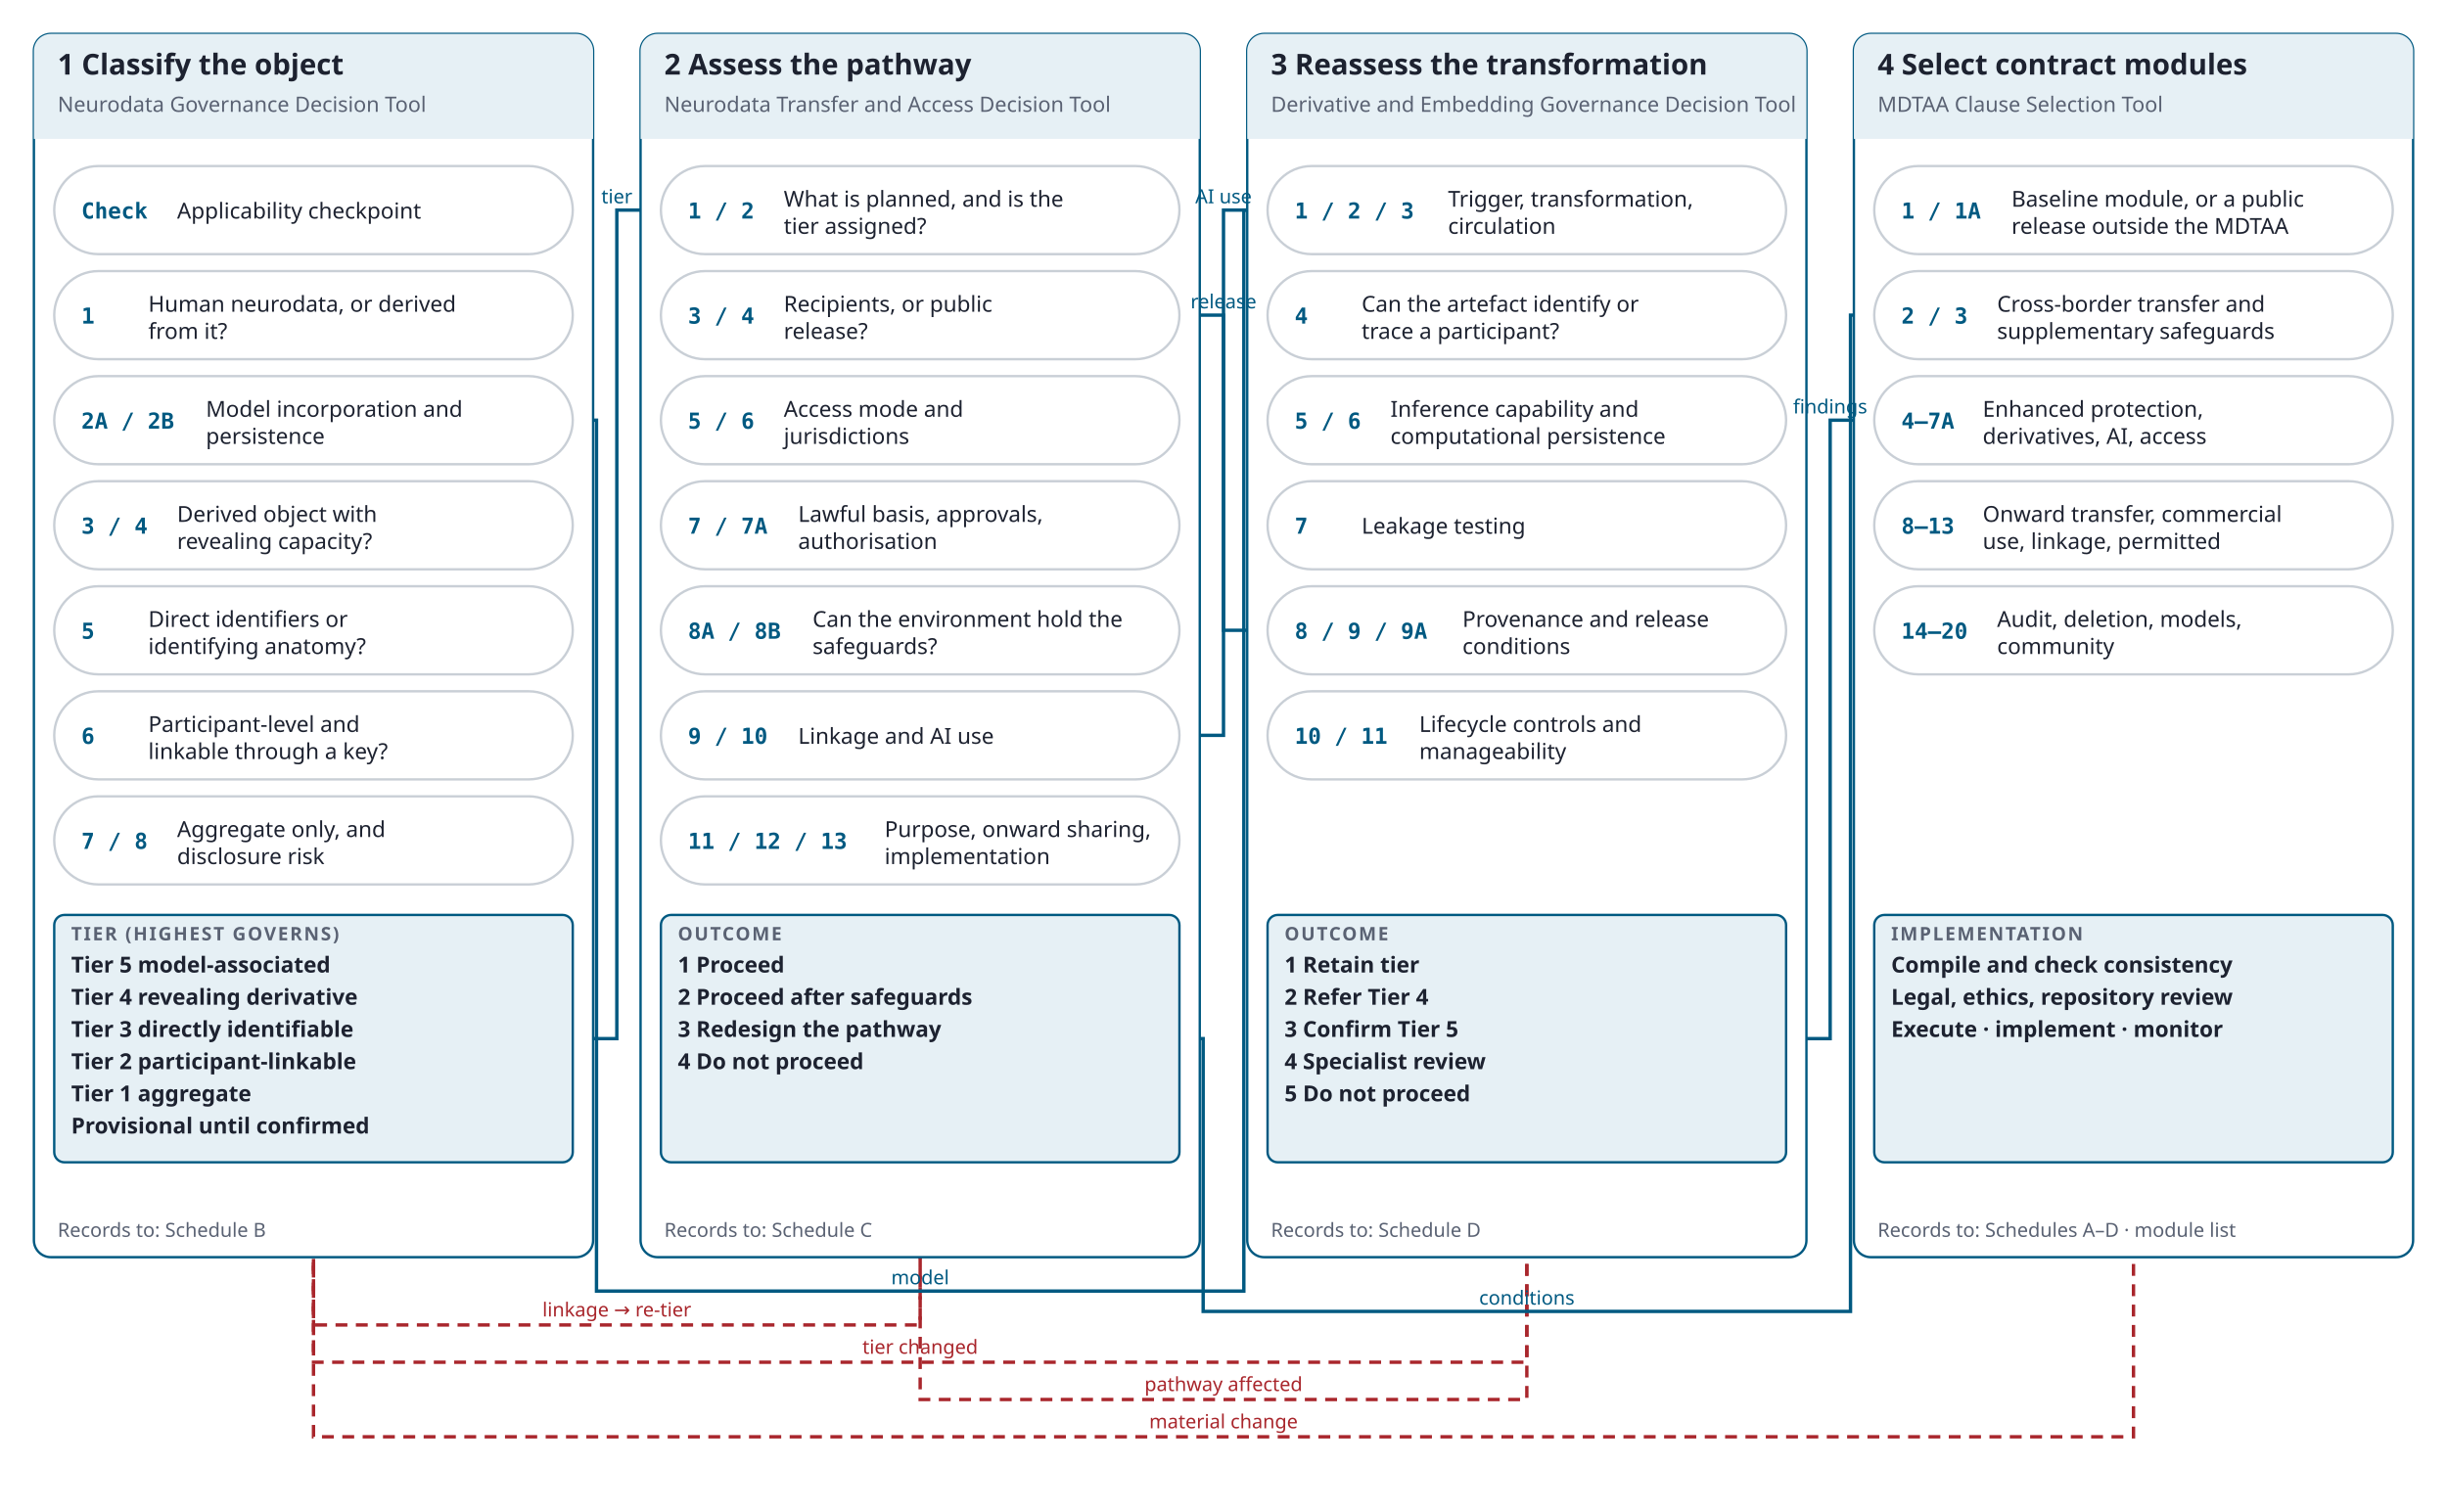
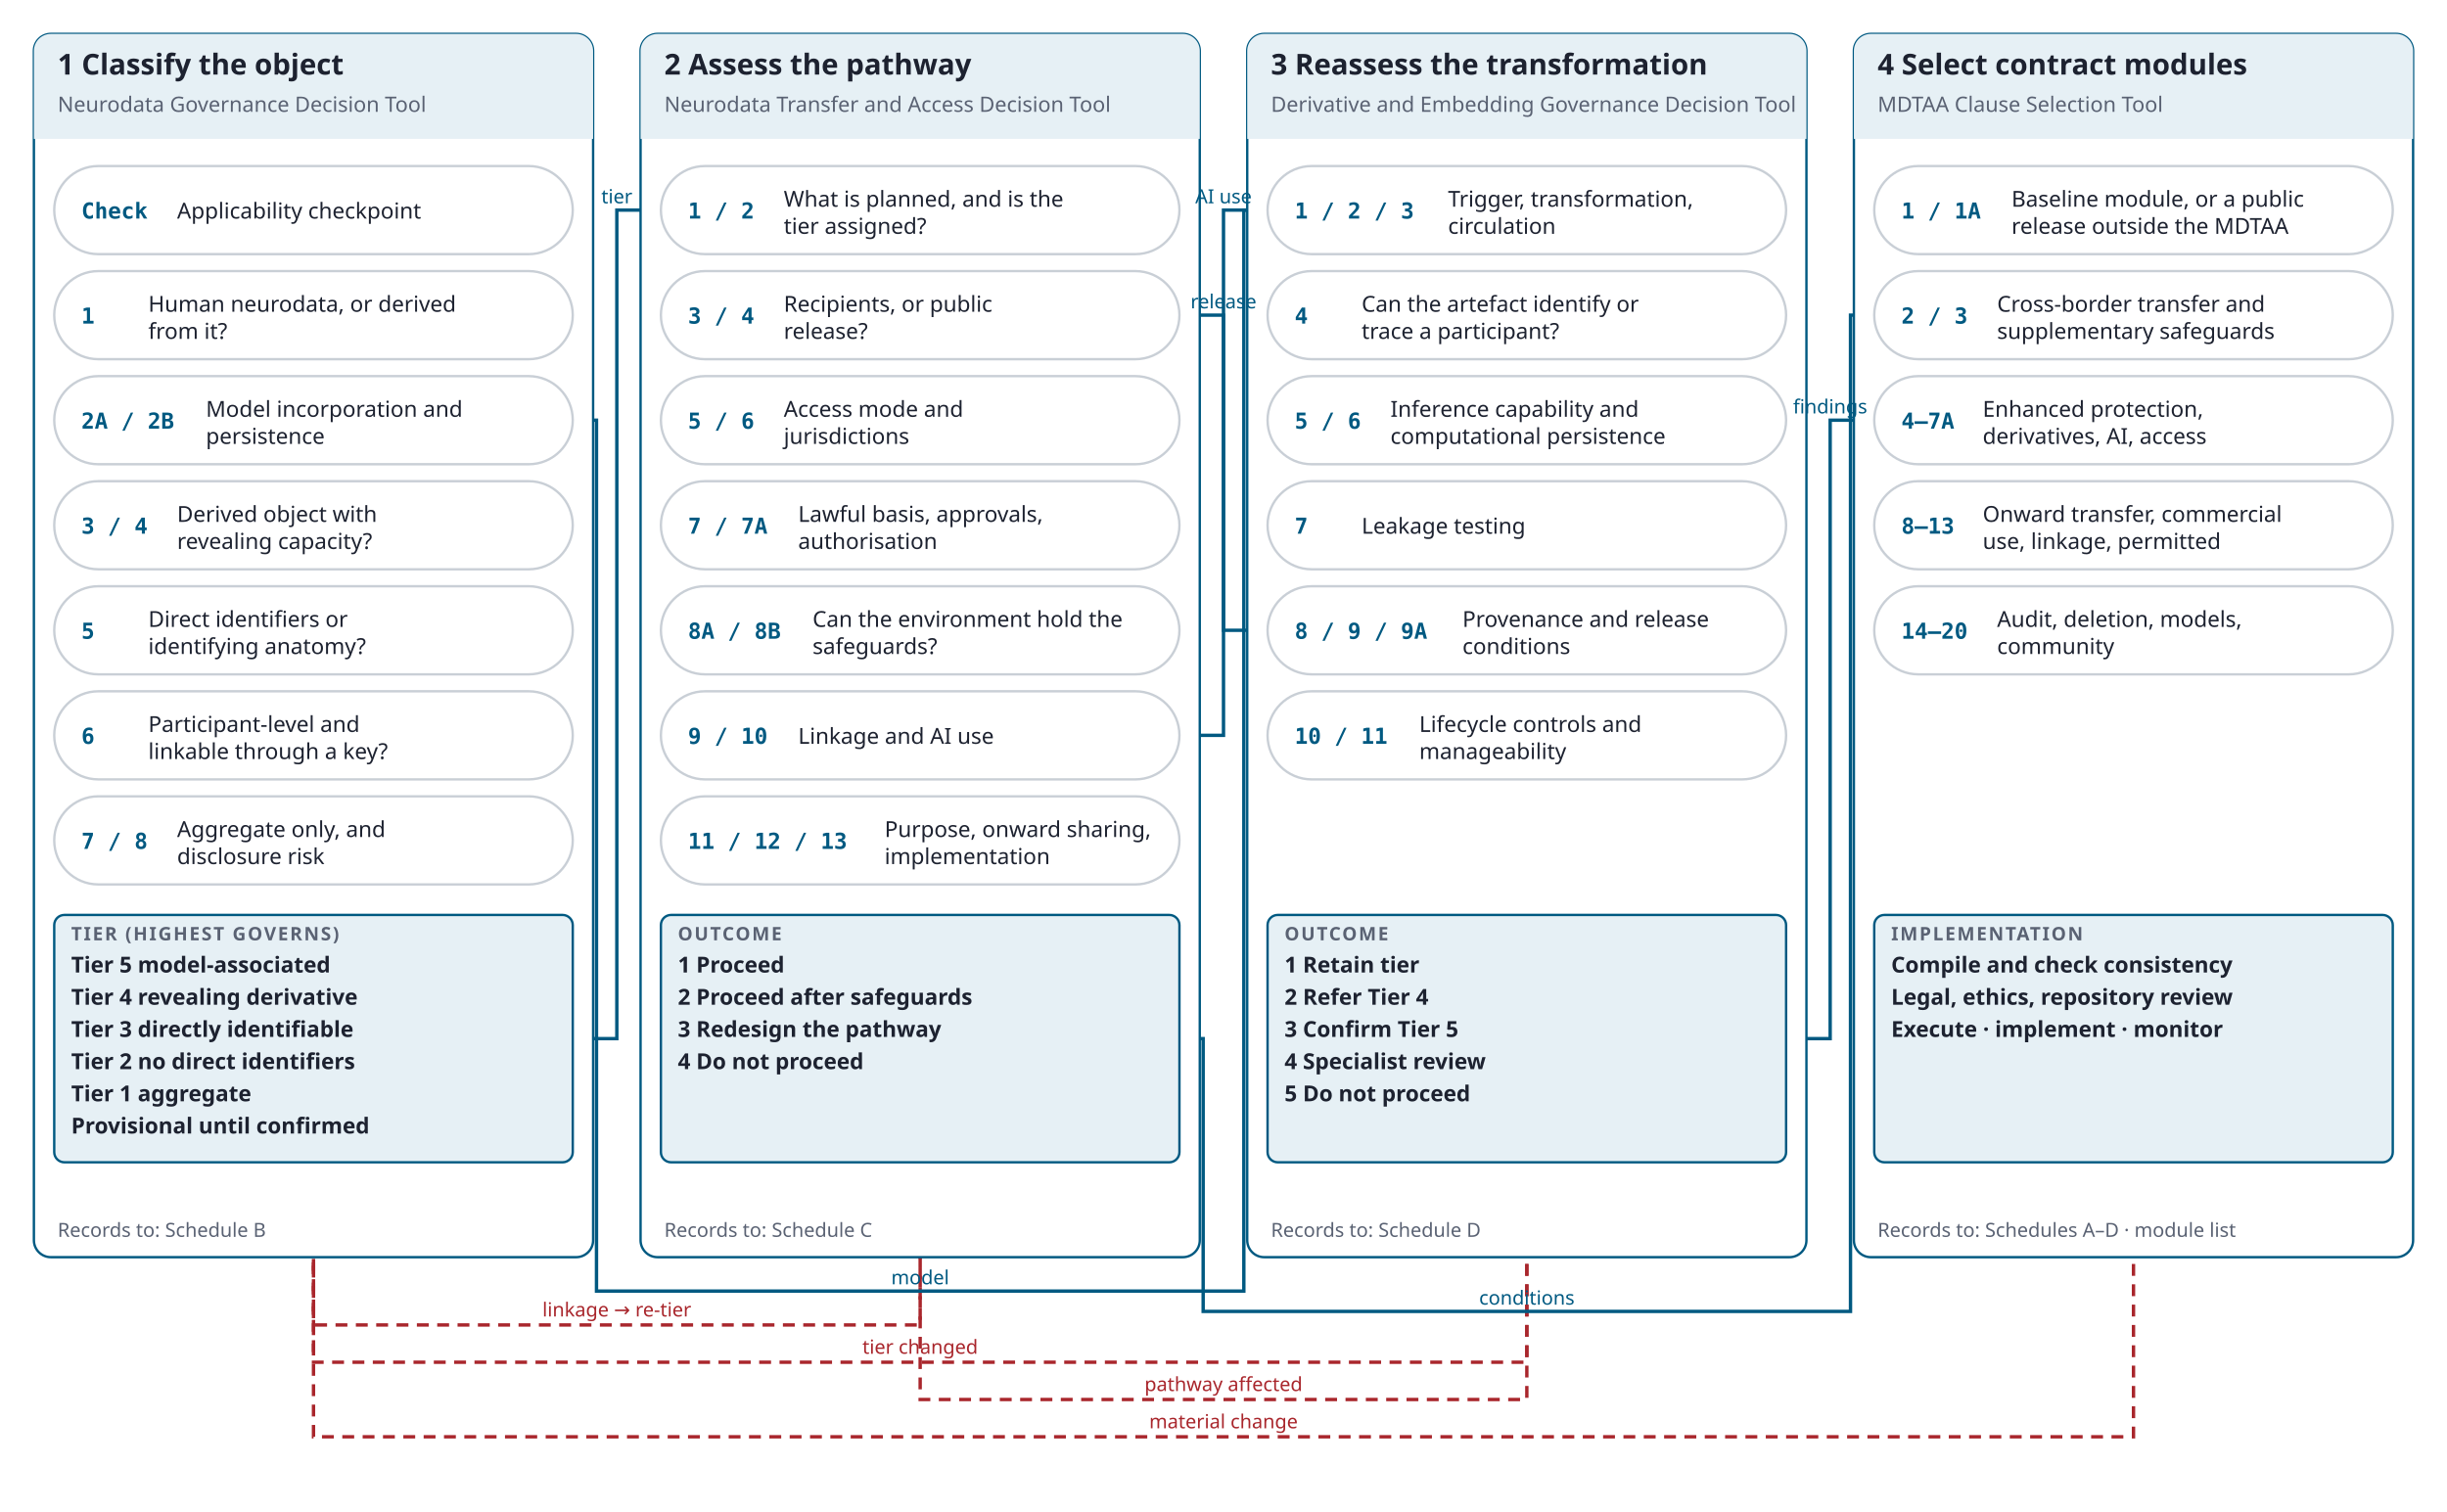
<svg xmlns="http://www.w3.org/2000/svg" role="img" aria-label="Interactive workflow of the four tools" viewBox="0 0 1444 892" width="1444" height="892">
  <defs fill="rgb(0, 0, 0)" font-family="&quot;IBM Plex Sans&quot;, system-ui, sans-serif">
    <marker id="iwf-m-fwd" viewBox="0 0 10 10" refX="9" refY="5" markerWidth="6" markerHeight="6" orient="auto-start-reverse" fill="rgb(0, 0, 0)" font-family="&quot;IBM Plex Sans&quot;, system-ui, sans-serif">
      <path d="M0,0 L10,5 L0,10 z" fill="rgb(0, 89, 129)" font-family="&quot;IBM Plex Sans&quot;, system-ui, sans-serif" />
    </marker>
    <marker id="iwf-m-loop" viewBox="0 0 10 10" refX="9" refY="5" markerWidth="6" markerHeight="6" orient="auto-start-reverse" fill="rgb(0, 0, 0)" font-family="&quot;IBM Plex Sans&quot;, system-ui, sans-serif">
      <path d="M0,0 L10,5 L0,10 z" fill="rgb(169, 38, 44)" font-family="&quot;IBM Plex Sans&quot;, system-ui, sans-serif" />
    </marker>
    <marker id="iwf-m-seq" viewBox="0 0 10 10" refX="9" refY="5" markerWidth="6" markerHeight="6" orient="auto-start-reverse" fill="rgb(0, 0, 0)" font-family="&quot;IBM Plex Sans&quot;, system-ui, sans-serif">
      <path d="M0,0 L10,5 L0,10 z" fill="rgb(201, 207, 214)" font-family="&quot;IBM Plex Sans&quot;, system-ui, sans-serif" />
    </marker>
  </defs>
  <path d="M1259,686 L1259,848 L185,848 L185,152" fill="none" stroke="rgb(169, 38, 44)" stroke-width="2" stroke-dasharray="7 5" marker-end="url(#iwf-m-loop)" class="edge" data-a="t4out" data-b="t1s0" font-family="&quot;IBM Plex Sans&quot;, system-ui, sans-serif" />
  <path d="M901,398 L901,826 L543,826 L543,214" fill="none" stroke="rgb(169, 38, 44)" stroke-width="2" stroke-dasharray="7 5" marker-end="url(#iwf-m-loop)" class="edge" data-a="t3s8" data-b="t2s3" font-family="&quot;IBM Plex Sans&quot;, system-ui, sans-serif" />
  <path d="M901,686 L901,804 L185,804 L185,276" fill="none" stroke="rgb(169, 38, 44)" stroke-width="2" stroke-dasharray="7 5" marker-end="url(#iwf-m-loop)" class="edge" data-a="t3out" data-b="t1s2a" font-family="&quot;IBM Plex Sans&quot;, system-ui, sans-serif" />
  <path d="M543,460 L543,782 L185,782 L185,214" fill="none" stroke="rgb(169, 38, 44)" stroke-width="2" stroke-dasharray="7 5" marker-end="url(#iwf-m-loop)" class="edge" data-a="t2s9" data-b="t1s1" font-family="&quot;IBM Plex Sans&quot;, system-ui, sans-serif" />
  <path d="M1054,613 L1080,613 L1080,248 L1106,248" fill="none" stroke="rgb(0, 89, 129)" stroke-width="2" stroke-dasharray="" marker-end="url(#iwf-m-fwd)" class="edge" data-a="t3out" data-b="t4s4" font-family="&quot;IBM Plex Sans&quot;, system-ui, sans-serif" />
  <path d="M696,613 L710,613 L710,774 L1092,774 L1092,186 L1106,186" fill="none" stroke="rgb(0, 89, 129)" stroke-width="2" stroke-dasharray="" marker-end="url(#iwf-m-fwd)" class="edge" data-a="t2out" data-b="t4s2" font-family="&quot;IBM Plex Sans&quot;, system-ui, sans-serif" />
  <path d="M748,372 L722,372 L722,186 L696,186" fill="none" stroke="rgb(0, 89, 129)" stroke-width="2" stroke-dasharray="" marker-end="url(#iwf-m-fwd)" class="edge" data-a="t3s8" data-b="t2s3" font-family="&quot;IBM Plex Sans&quot;, system-ui, sans-serif" />
  <path d="M696,434 L722,434 L722,124 L748,124" fill="none" stroke="rgb(0, 89, 129)" stroke-width="2" stroke-dasharray="" marker-end="url(#iwf-m-fwd)" class="edge" data-a="t2s9" data-b="t3s1" font-family="&quot;IBM Plex Sans&quot;, system-ui, sans-serif" />
  <path d="M338,248 L352,248 L352,762 L734,762 L734,124 L748,124" fill="none" stroke="rgb(0, 89, 129)" stroke-width="2" stroke-dasharray="" marker-end="url(#iwf-m-fwd)" class="edge" data-a="t1s2a" data-b="t3s1" font-family="&quot;IBM Plex Sans&quot;, system-ui, sans-serif" />
  <path d="M338,613 L364,613 L364,124 L390,124" fill="none" stroke="rgb(0, 89, 129)" stroke-width="2" stroke-dasharray="" marker-end="url(#iwf-m-fwd)" class="edge" data-a="t1out" data-b="t2s1" font-family="&quot;IBM Plex Sans&quot;, system-ui, sans-serif" />
  <path d="M1259,398 L1259,540" fill="none" stroke="rgb(201, 207, 214)" stroke-width="1.6" stroke-dasharray="" marker-end="url(#iwf-m-seq)" class="edge" data-a="t4s14" data-b="t4out" font-family="&quot;IBM Plex Sans&quot;, system-ui, sans-serif" />
  <path d="M1259,336 L1259,346" fill="none" stroke="rgb(201, 207, 214)" stroke-width="1.6" stroke-dasharray="" marker-end="url(#iwf-m-seq)" class="edge" data-a="t4s8" data-b="t4s14" font-family="&quot;IBM Plex Sans&quot;, system-ui, sans-serif" />
  <path d="M1259,274 L1259,284" fill="none" stroke="rgb(201, 207, 214)" stroke-width="1.6" stroke-dasharray="" marker-end="url(#iwf-m-seq)" class="edge" data-a="t4s4" data-b="t4s8" font-family="&quot;IBM Plex Sans&quot;, system-ui, sans-serif" />
  <path d="M1259,212 L1259,222" fill="none" stroke="rgb(201, 207, 214)" stroke-width="1.6" stroke-dasharray="" marker-end="url(#iwf-m-seq)" class="edge" data-a="t4s2" data-b="t4s4" font-family="&quot;IBM Plex Sans&quot;, system-ui, sans-serif" />
  <path d="M1259,150 L1259,160" fill="none" stroke="rgb(201, 207, 214)" stroke-width="1.6" stroke-dasharray="" marker-end="url(#iwf-m-seq)" class="edge" data-a="t4s1" data-b="t4s2" font-family="&quot;IBM Plex Sans&quot;, system-ui, sans-serif" />
  <path d="M901,460 L901,540" fill="none" stroke="rgb(201, 207, 214)" stroke-width="1.6" stroke-dasharray="" marker-end="url(#iwf-m-seq)" class="edge" data-a="t3s10" data-b="t3out" font-family="&quot;IBM Plex Sans&quot;, system-ui, sans-serif" />
  <path d="M901,398 L901,408" fill="none" stroke="rgb(201, 207, 214)" stroke-width="1.6" stroke-dasharray="" marker-end="url(#iwf-m-seq)" class="edge" data-a="t3s8" data-b="t3s10" font-family="&quot;IBM Plex Sans&quot;, system-ui, sans-serif" />
  <path d="M901,336 L901,346" fill="none" stroke="rgb(201, 207, 214)" stroke-width="1.6" stroke-dasharray="" marker-end="url(#iwf-m-seq)" class="edge" data-a="t3s7" data-b="t3s8" font-family="&quot;IBM Plex Sans&quot;, system-ui, sans-serif" />
  <path d="M901,274 L901,284" fill="none" stroke="rgb(201, 207, 214)" stroke-width="1.6" stroke-dasharray="" marker-end="url(#iwf-m-seq)" class="edge" data-a="t3s5" data-b="t3s7" font-family="&quot;IBM Plex Sans&quot;, system-ui, sans-serif" />
  <path d="M901,212 L901,222" fill="none" stroke="rgb(201, 207, 214)" stroke-width="1.6" stroke-dasharray="" marker-end="url(#iwf-m-seq)" class="edge" data-a="t3s4" data-b="t3s5" font-family="&quot;IBM Plex Sans&quot;, system-ui, sans-serif" />
  <path d="M901,150 L901,160" fill="none" stroke="rgb(201, 207, 214)" stroke-width="1.6" stroke-dasharray="" marker-end="url(#iwf-m-seq)" class="edge" data-a="t3s1" data-b="t3s4" font-family="&quot;IBM Plex Sans&quot;, system-ui, sans-serif" />
  <path d="M543,522 L543,540" fill="none" stroke="rgb(201, 207, 214)" stroke-width="1.6" stroke-dasharray="" marker-end="url(#iwf-m-seq)" class="edge" data-a="t2s11" data-b="t2out" font-family="&quot;IBM Plex Sans&quot;, system-ui, sans-serif" />
  <path d="M543,460 L543,470" fill="none" stroke="rgb(201, 207, 214)" stroke-width="1.6" stroke-dasharray="" marker-end="url(#iwf-m-seq)" class="edge" data-a="t2s9" data-b="t2s11" font-family="&quot;IBM Plex Sans&quot;, system-ui, sans-serif" />
  <path d="M543,398 L543,408" fill="none" stroke="rgb(201, 207, 214)" stroke-width="1.6" stroke-dasharray="" marker-end="url(#iwf-m-seq)" class="edge" data-a="t2s8" data-b="t2s9" font-family="&quot;IBM Plex Sans&quot;, system-ui, sans-serif" />
  <path d="M543,336 L543,346" fill="none" stroke="rgb(201, 207, 214)" stroke-width="1.6" stroke-dasharray="" marker-end="url(#iwf-m-seq)" class="edge" data-a="t2s7" data-b="t2s8" font-family="&quot;IBM Plex Sans&quot;, system-ui, sans-serif" />
  <path d="M543,274 L543,284" fill="none" stroke="rgb(201, 207, 214)" stroke-width="1.6" stroke-dasharray="" marker-end="url(#iwf-m-seq)" class="edge" data-a="t2s5" data-b="t2s7" font-family="&quot;IBM Plex Sans&quot;, system-ui, sans-serif" />
  <path d="M543,212 L543,222" fill="none" stroke="rgb(201, 207, 214)" stroke-width="1.6" stroke-dasharray="" marker-end="url(#iwf-m-seq)" class="edge" data-a="t2s3" data-b="t2s5" font-family="&quot;IBM Plex Sans&quot;, system-ui, sans-serif" />
  <path d="M543,150 L543,160" fill="none" stroke="rgb(201, 207, 214)" stroke-width="1.6" stroke-dasharray="" marker-end="url(#iwf-m-seq)" class="edge" data-a="t2s1" data-b="t2s3" font-family="&quot;IBM Plex Sans&quot;, system-ui, sans-serif" />
  <path d="M185,522 L185,540" fill="none" stroke="rgb(201, 207, 214)" stroke-width="1.6" stroke-dasharray="" marker-end="url(#iwf-m-seq)" class="edge" data-a="t1s7" data-b="t1out" font-family="&quot;IBM Plex Sans&quot;, system-ui, sans-serif" />
  <path d="M185,460 L185,470" fill="none" stroke="rgb(201, 207, 214)" stroke-width="1.6" stroke-dasharray="" marker-end="url(#iwf-m-seq)" class="edge" data-a="t1s6" data-b="t1s7" font-family="&quot;IBM Plex Sans&quot;, system-ui, sans-serif" />
  <path d="M185,398 L185,408" fill="none" stroke="rgb(201, 207, 214)" stroke-width="1.6" stroke-dasharray="" marker-end="url(#iwf-m-seq)" class="edge" data-a="t1s5" data-b="t1s6" font-family="&quot;IBM Plex Sans&quot;, system-ui, sans-serif" />
  <path d="M185,336 L185,346" fill="none" stroke="rgb(201, 207, 214)" stroke-width="1.6" stroke-dasharray="" marker-end="url(#iwf-m-seq)" class="edge" data-a="t1s4" data-b="t1s5" font-family="&quot;IBM Plex Sans&quot;, system-ui, sans-serif" />
  <path d="M185,274 L185,284" fill="none" stroke="rgb(201, 207, 214)" stroke-width="1.6" stroke-dasharray="" marker-end="url(#iwf-m-seq)" class="edge" data-a="t1s2a" data-b="t1s4" font-family="&quot;IBM Plex Sans&quot;, system-ui, sans-serif" />
  <path d="M185,212 L185,222" fill="none" stroke="rgb(201, 207, 214)" stroke-width="1.6" stroke-dasharray="" marker-end="url(#iwf-m-seq)" class="edge" data-a="t1s1" data-b="t1s2a" font-family="&quot;IBM Plex Sans&quot;, system-ui, sans-serif" />
  <path d="M185,150 L185,160" fill="none" stroke="rgb(201, 207, 214)" stroke-width="1.6" stroke-dasharray="" marker-end="url(#iwf-m-seq)" class="edge" data-a="t1s0" data-b="t1s1" font-family="&quot;IBM Plex Sans&quot;, system-ui, sans-serif" />
  <rect x="20" y="20" width="330" height="722" rx="10" fill="rgb(255, 255, 255)" stroke="rgb(0, 89, 129)" stroke-width="1.4" font-family="&quot;IBM Plex Sans&quot;, system-ui, sans-serif" />
  <path d="M20,30 a10,10 0 0 1 10,-10 h310 a10,10 0 0 1 10,10 v52 h-330 z" fill="rgb(230, 240, 245)" font-family="&quot;IBM Plex Sans&quot;, system-ui, sans-serif" />
  <text x="34" y="44" font-size="17" font-weight="700" fill="rgb(29, 34, 48)" font-family="&quot;IBM Plex Sans&quot;, system-ui, sans-serif">1  Classify the object</text>
  <text x="34" y="66" font-size="12.5" fill="rgb(90, 98, 115)" font-family="&quot;IBM Plex Sans&quot;, system-ui, sans-serif">Neurodata Governance Decision Tool</text>
  <g class="node" data-id="t1s0" fill="rgb(0, 0, 0)" font-family="&quot;IBM Plex Sans&quot;, system-ui, sans-serif">
    <rect x="32" y="98" width="306" height="52" rx="26" fill="rgb(255, 255, 255)" stroke="rgb(201, 207, 214)" stroke-width="1.4" font-family="&quot;IBM Plex Sans&quot;, system-ui, sans-serif" />
    <text x="48" y="129" font-size="13" font-weight="700" fill="rgb(0, 89, 129)" font-family="&quot;IBM Plex Mono&quot;, ui-monospace, monospace">Check</text>
    <text x="104.5" y="129" font-size="13" fill="rgb(29, 34, 48)" font-family="&quot;IBM Plex Sans&quot;, system-ui, sans-serif">Applicability checkpoint</text>
  </g>
  <g class="node" data-id="t1s1" fill="rgb(0, 0, 0)" font-family="&quot;IBM Plex Sans&quot;, system-ui, sans-serif">
    <rect x="32" y="160" width="306" height="52" rx="26" fill="rgb(255, 255, 255)" stroke="rgb(201, 207, 214)" stroke-width="1.4" font-family="&quot;IBM Plex Sans&quot;, system-ui, sans-serif" />
    <text x="48" y="191" font-size="13" font-weight="700" fill="rgb(0, 89, 129)" font-family="&quot;IBM Plex Mono&quot;, ui-monospace, monospace">1</text>
    <text x="87.5" y="184" font-size="13" fill="rgb(29, 34, 48)" font-family="&quot;IBM Plex Sans&quot;, system-ui, sans-serif">Human neurodata, or derived</text>
    <text x="87.5" y="200" font-size="13" fill="rgb(29, 34, 48)" font-family="&quot;IBM Plex Sans&quot;, system-ui, sans-serif">from it?</text>
  </g>
  <g class="node" data-id="t1s2a" fill="rgb(0, 0, 0)" font-family="&quot;IBM Plex Sans&quot;, system-ui, sans-serif">
    <rect x="32" y="222" width="306" height="52" rx="26" fill="rgb(255, 255, 255)" stroke="rgb(201, 207, 214)" stroke-width="1.4" font-family="&quot;IBM Plex Sans&quot;, system-ui, sans-serif" />
    <text x="48" y="253" font-size="13" font-weight="700" fill="rgb(0, 89, 129)" font-family="&quot;IBM Plex Mono&quot;, ui-monospace, monospace">2A / 2B</text>
    <text x="121.5" y="246" font-size="13" fill="rgb(29, 34, 48)" font-family="&quot;IBM Plex Sans&quot;, system-ui, sans-serif">Model incorporation and</text>
    <text x="121.5" y="262" font-size="13" fill="rgb(29, 34, 48)" font-family="&quot;IBM Plex Sans&quot;, system-ui, sans-serif">persistence</text>
  </g>
  <g class="node" data-id="t1s4" fill="rgb(0, 0, 0)" font-family="&quot;IBM Plex Sans&quot;, system-ui, sans-serif">
    <rect x="32" y="284" width="306" height="52" rx="26" fill="rgb(255, 255, 255)" stroke="rgb(201, 207, 214)" stroke-width="1.4" font-family="&quot;IBM Plex Sans&quot;, system-ui, sans-serif" />
    <text x="48" y="315" font-size="13" font-weight="700" fill="rgb(0, 89, 129)" font-family="&quot;IBM Plex Mono&quot;, ui-monospace, monospace">3 / 4</text>
    <text x="104.5" y="308" font-size="13" fill="rgb(29, 34, 48)" font-family="&quot;IBM Plex Sans&quot;, system-ui, sans-serif">Derived object with</text>
    <text x="104.5" y="324" font-size="13" fill="rgb(29, 34, 48)" font-family="&quot;IBM Plex Sans&quot;, system-ui, sans-serif">revealing capacity?</text>
  </g>
  <g class="node" data-id="t1s5" fill="rgb(0, 0, 0)" font-family="&quot;IBM Plex Sans&quot;, system-ui, sans-serif">
    <rect x="32" y="346" width="306" height="52" rx="26" fill="rgb(255, 255, 255)" stroke="rgb(201, 207, 214)" stroke-width="1.4" font-family="&quot;IBM Plex Sans&quot;, system-ui, sans-serif" />
    <text x="48" y="377" font-size="13" font-weight="700" fill="rgb(0, 89, 129)" font-family="&quot;IBM Plex Mono&quot;, ui-monospace, monospace">5</text>
    <text x="87.5" y="370" font-size="13" fill="rgb(29, 34, 48)" font-family="&quot;IBM Plex Sans&quot;, system-ui, sans-serif">Direct identifiers or</text>
    <text x="87.5" y="386" font-size="13" fill="rgb(29, 34, 48)" font-family="&quot;IBM Plex Sans&quot;, system-ui, sans-serif">identifying anatomy?</text>
  </g>
  <g class="node" data-id="t1s6" fill="rgb(0, 0, 0)" font-family="&quot;IBM Plex Sans&quot;, system-ui, sans-serif">
    <rect x="32" y="408" width="306" height="52" rx="26" fill="rgb(255, 255, 255)" stroke="rgb(201, 207, 214)" stroke-width="1.4" font-family="&quot;IBM Plex Sans&quot;, system-ui, sans-serif" />
    <text x="48" y="439" font-size="13" font-weight="700" fill="rgb(0, 89, 129)" font-family="&quot;IBM Plex Mono&quot;, ui-monospace, monospace">6</text>
    <text x="87.5" y="432" font-size="13" fill="rgb(29, 34, 48)" font-family="&quot;IBM Plex Sans&quot;, system-ui, sans-serif">Participant-level and</text>
    <text x="87.5" y="448" font-size="13" fill="rgb(29, 34, 48)" font-family="&quot;IBM Plex Sans&quot;, system-ui, sans-serif">linkable through a key?</text>
  </g>
  <g class="node" data-id="t1s7" fill="rgb(0, 0, 0)" font-family="&quot;IBM Plex Sans&quot;, system-ui, sans-serif">
    <rect x="32" y="470" width="306" height="52" rx="26" fill="rgb(255, 255, 255)" stroke="rgb(201, 207, 214)" stroke-width="1.4" font-family="&quot;IBM Plex Sans&quot;, system-ui, sans-serif" />
    <text x="48" y="501" font-size="13" font-weight="700" fill="rgb(0, 89, 129)" font-family="&quot;IBM Plex Mono&quot;, ui-monospace, monospace">7 / 8</text>
    <text x="104.5" y="494" font-size="13" fill="rgb(29, 34, 48)" font-family="&quot;IBM Plex Sans&quot;, system-ui, sans-serif">Aggregate only, and</text>
    <text x="104.5" y="510" font-size="13" fill="rgb(29, 34, 48)" font-family="&quot;IBM Plex Sans&quot;, system-ui, sans-serif">disclosure risk</text>
  </g>
  <g class="node" data-id="t1out" fill="rgb(0, 0, 0)" font-family="&quot;IBM Plex Sans&quot;, system-ui, sans-serif">
    <rect x="32" y="540" width="306" height="146" rx="6" fill="rgb(230, 240, 245)" stroke="rgb(0, 89, 129)" stroke-width="1.4" font-family="&quot;IBM Plex Sans&quot;, system-ui, sans-serif" />
    <text x="42" y="555" font-size="11" font-weight="700" fill="rgb(90, 98, 115)" letter-spacing="1" font-family="&quot;IBM Plex Sans&quot;, system-ui, sans-serif">TIER (HIGHEST GOVERNS)</text>
    <text x="42" y="574" font-size="13" font-weight="600" fill="rgb(29, 34, 48)" font-family="&quot;IBM Plex Sans&quot;, system-ui, sans-serif">Tier 5  model-associated</text>
    <text x="42" y="593" font-size="13" font-weight="600" fill="rgb(29, 34, 48)" font-family="&quot;IBM Plex Sans&quot;, system-ui, sans-serif">Tier 4  revealing derivative</text>
    <text x="42" y="612" font-size="13" font-weight="600" fill="rgb(29, 34, 48)" font-family="&quot;IBM Plex Sans&quot;, system-ui, sans-serif">Tier 3  directly identifiable</text>
-     <text x="42" y="631" font-size="13" font-weight="600" fill="rgb(29, 34, 48)" font-family="&quot;IBM Plex Sans&quot;, system-ui, sans-serif">Tier 2  participant-linkable</text>
+     <text x="42" y="631" font-size="13" font-weight="600" fill="rgb(29, 34, 48)" font-family="&quot;IBM Plex Sans&quot;, system-ui, sans-serif">Tier 2  no direct identifiers</text>
    <text x="42" y="650" font-size="13" font-weight="600" fill="rgb(29, 34, 48)" font-family="&quot;IBM Plex Sans&quot;, system-ui, sans-serif">Tier 1  aggregate</text>
    <text x="42" y="669" font-size="13" font-weight="600" fill="rgb(29, 34, 48)" font-family="&quot;IBM Plex Sans&quot;, system-ui, sans-serif">Provisional until confirmed</text>
  </g>
  <text x="34" y="730" font-size="11.5" fill="rgb(90, 98, 115)" font-family="&quot;IBM Plex Sans&quot;, system-ui, sans-serif">Records to: Schedule B</text>
  <rect x="378" y="20" width="330" height="722" rx="10" fill="rgb(255, 255, 255)" stroke="rgb(0, 89, 129)" stroke-width="1.4" font-family="&quot;IBM Plex Sans&quot;, system-ui, sans-serif" />
  <path d="M378,30 a10,10 0 0 1 10,-10 h310 a10,10 0 0 1 10,10 v52 h-330 z" fill="rgb(230, 240, 245)" font-family="&quot;IBM Plex Sans&quot;, system-ui, sans-serif" />
  <text x="392" y="44" font-size="17" font-weight="700" fill="rgb(29, 34, 48)" font-family="&quot;IBM Plex Sans&quot;, system-ui, sans-serif">2  Assess the pathway</text>
  <text x="392" y="66" font-size="12.5" fill="rgb(90, 98, 115)" font-family="&quot;IBM Plex Sans&quot;, system-ui, sans-serif">Neurodata Transfer and Access Decision Tool</text>
  <g class="node" data-id="t2s1" fill="rgb(0, 0, 0)" font-family="&quot;IBM Plex Sans&quot;, system-ui, sans-serif">
    <rect x="390" y="98" width="306" height="52" rx="26" fill="rgb(255, 255, 255)" stroke="rgb(201, 207, 214)" stroke-width="1.4" font-family="&quot;IBM Plex Sans&quot;, system-ui, sans-serif" />
    <text x="406" y="129" font-size="13" font-weight="700" fill="rgb(0, 89, 129)" font-family="&quot;IBM Plex Mono&quot;, ui-monospace, monospace">1 / 2</text>
    <text x="462.5" y="122" font-size="13" fill="rgb(29, 34, 48)" font-family="&quot;IBM Plex Sans&quot;, system-ui, sans-serif">What is planned, and is the</text>
    <text x="462.5" y="138" font-size="13" fill="rgb(29, 34, 48)" font-family="&quot;IBM Plex Sans&quot;, system-ui, sans-serif">tier assigned?</text>
  </g>
  <g class="node" data-id="t2s3" fill="rgb(0, 0, 0)" font-family="&quot;IBM Plex Sans&quot;, system-ui, sans-serif">
    <rect x="390" y="160" width="306" height="52" rx="26" fill="rgb(255, 255, 255)" stroke="rgb(201, 207, 214)" stroke-width="1.4" font-family="&quot;IBM Plex Sans&quot;, system-ui, sans-serif" />
    <text x="406" y="191" font-size="13" font-weight="700" fill="rgb(0, 89, 129)" font-family="&quot;IBM Plex Mono&quot;, ui-monospace, monospace">3 / 4</text>
    <text x="462.5" y="184" font-size="13" fill="rgb(29, 34, 48)" font-family="&quot;IBM Plex Sans&quot;, system-ui, sans-serif">Recipients, or public</text>
    <text x="462.5" y="200" font-size="13" fill="rgb(29, 34, 48)" font-family="&quot;IBM Plex Sans&quot;, system-ui, sans-serif">release?</text>
  </g>
  <g class="node" data-id="t2s5" fill="rgb(0, 0, 0)" font-family="&quot;IBM Plex Sans&quot;, system-ui, sans-serif">
    <rect x="390" y="222" width="306" height="52" rx="26" fill="rgb(255, 255, 255)" stroke="rgb(201, 207, 214)" stroke-width="1.4" font-family="&quot;IBM Plex Sans&quot;, system-ui, sans-serif" />
    <text x="406" y="253" font-size="13" font-weight="700" fill="rgb(0, 89, 129)" font-family="&quot;IBM Plex Mono&quot;, ui-monospace, monospace">5 / 6</text>
    <text x="462.5" y="246" font-size="13" fill="rgb(29, 34, 48)" font-family="&quot;IBM Plex Sans&quot;, system-ui, sans-serif">Access mode and</text>
    <text x="462.5" y="262" font-size="13" fill="rgb(29, 34, 48)" font-family="&quot;IBM Plex Sans&quot;, system-ui, sans-serif">jurisdictions</text>
  </g>
  <g class="node" data-id="t2s7" fill="rgb(0, 0, 0)" font-family="&quot;IBM Plex Sans&quot;, system-ui, sans-serif">
    <rect x="390" y="284" width="306" height="52" rx="26" fill="rgb(255, 255, 255)" stroke="rgb(201, 207, 214)" stroke-width="1.4" font-family="&quot;IBM Plex Sans&quot;, system-ui, sans-serif" />
    <text x="406" y="315" font-size="13" font-weight="700" fill="rgb(0, 89, 129)" font-family="&quot;IBM Plex Mono&quot;, ui-monospace, monospace">7 / 7A</text>
    <text x="471" y="308" font-size="13" fill="rgb(29, 34, 48)" font-family="&quot;IBM Plex Sans&quot;, system-ui, sans-serif">Lawful basis, approvals,</text>
    <text x="471" y="324" font-size="13" fill="rgb(29, 34, 48)" font-family="&quot;IBM Plex Sans&quot;, system-ui, sans-serif">authorisation</text>
  </g>
  <g class="node" data-id="t2s8" fill="rgb(0, 0, 0)" font-family="&quot;IBM Plex Sans&quot;, system-ui, sans-serif">
    <rect x="390" y="346" width="306" height="52" rx="26" fill="rgb(255, 255, 255)" stroke="rgb(201, 207, 214)" stroke-width="1.4" font-family="&quot;IBM Plex Sans&quot;, system-ui, sans-serif" />
    <text x="406" y="377" font-size="13" font-weight="700" fill="rgb(0, 89, 129)" font-family="&quot;IBM Plex Mono&quot;, ui-monospace, monospace">8A / 8B</text>
    <text x="479.5" y="370" font-size="13" fill="rgb(29, 34, 48)" font-family="&quot;IBM Plex Sans&quot;, system-ui, sans-serif">Can the environment hold the</text>
    <text x="479.5" y="386" font-size="13" fill="rgb(29, 34, 48)" font-family="&quot;IBM Plex Sans&quot;, system-ui, sans-serif">safeguards?</text>
  </g>
  <g class="node" data-id="t2s9" fill="rgb(0, 0, 0)" font-family="&quot;IBM Plex Sans&quot;, system-ui, sans-serif">
    <rect x="390" y="408" width="306" height="52" rx="26" fill="rgb(255, 255, 255)" stroke="rgb(201, 207, 214)" stroke-width="1.4" font-family="&quot;IBM Plex Sans&quot;, system-ui, sans-serif" />
    <text x="406" y="439" font-size="13" font-weight="700" fill="rgb(0, 89, 129)" font-family="&quot;IBM Plex Mono&quot;, ui-monospace, monospace">9 / 10</text>
    <text x="471" y="439" font-size="13" fill="rgb(29, 34, 48)" font-family="&quot;IBM Plex Sans&quot;, system-ui, sans-serif">Linkage and AI use</text>
  </g>
  <g class="node" data-id="t2s11" fill="rgb(0, 0, 0)" font-family="&quot;IBM Plex Sans&quot;, system-ui, sans-serif">
    <rect x="390" y="470" width="306" height="52" rx="26" fill="rgb(255, 255, 255)" stroke="rgb(201, 207, 214)" stroke-width="1.4" font-family="&quot;IBM Plex Sans&quot;, system-ui, sans-serif" />
    <text x="406" y="501" font-size="13" font-weight="700" fill="rgb(0, 89, 129)" font-family="&quot;IBM Plex Mono&quot;, ui-monospace, monospace">11 / 12 / 13</text>
    <text x="522" y="494" font-size="13" fill="rgb(29, 34, 48)" font-family="&quot;IBM Plex Sans&quot;, system-ui, sans-serif">Purpose, onward sharing,</text>
    <text x="522" y="510" font-size="13" fill="rgb(29, 34, 48)" font-family="&quot;IBM Plex Sans&quot;, system-ui, sans-serif">implementation</text>
  </g>
  <g class="node" data-id="t2out" fill="rgb(0, 0, 0)" font-family="&quot;IBM Plex Sans&quot;, system-ui, sans-serif">
    <rect x="390" y="540" width="306" height="146" rx="6" fill="rgb(230, 240, 245)" stroke="rgb(0, 89, 129)" stroke-width="1.4" font-family="&quot;IBM Plex Sans&quot;, system-ui, sans-serif" />
    <text x="400" y="555" font-size="11" font-weight="700" fill="rgb(90, 98, 115)" letter-spacing="1" font-family="&quot;IBM Plex Sans&quot;, system-ui, sans-serif">OUTCOME</text>
    <text x="400" y="574" font-size="13" font-weight="600" fill="rgb(29, 34, 48)" font-family="&quot;IBM Plex Sans&quot;, system-ui, sans-serif">1  Proceed</text>
    <text x="400" y="593" font-size="13" font-weight="600" fill="rgb(29, 34, 48)" font-family="&quot;IBM Plex Sans&quot;, system-ui, sans-serif">2  Proceed after safeguards</text>
    <text x="400" y="612" font-size="13" font-weight="600" fill="rgb(29, 34, 48)" font-family="&quot;IBM Plex Sans&quot;, system-ui, sans-serif">3  Redesign the pathway</text>
    <text x="400" y="631" font-size="13" font-weight="600" fill="rgb(29, 34, 48)" font-family="&quot;IBM Plex Sans&quot;, system-ui, sans-serif">4  Do not proceed</text>
  </g>
  <text x="392" y="730" font-size="11.5" fill="rgb(90, 98, 115)" font-family="&quot;IBM Plex Sans&quot;, system-ui, sans-serif">Records to: Schedule C</text>
  <rect x="736" y="20" width="330" height="722" rx="10" fill="rgb(255, 255, 255)" stroke="rgb(0, 89, 129)" stroke-width="1.4" font-family="&quot;IBM Plex Sans&quot;, system-ui, sans-serif" />
  <path d="M736,30 a10,10 0 0 1 10,-10 h310 a10,10 0 0 1 10,10 v52 h-330 z" fill="rgb(230, 240, 245)" font-family="&quot;IBM Plex Sans&quot;, system-ui, sans-serif" />
  <text x="750" y="44" font-size="17" font-weight="700" fill="rgb(29, 34, 48)" font-family="&quot;IBM Plex Sans&quot;, system-ui, sans-serif">3  Reassess the transformation</text>
  <text x="750" y="66" font-size="12.5" fill="rgb(90, 98, 115)" font-family="&quot;IBM Plex Sans&quot;, system-ui, sans-serif">Derivative and Embedding Governance Decision Tool</text>
  <g class="node" data-id="t3s1" fill="rgb(0, 0, 0)" font-family="&quot;IBM Plex Sans&quot;, system-ui, sans-serif">
    <rect x="748" y="98" width="306" height="52" rx="26" fill="rgb(255, 255, 255)" stroke="rgb(201, 207, 214)" stroke-width="1.4" font-family="&quot;IBM Plex Sans&quot;, system-ui, sans-serif" />
    <text x="764" y="129" font-size="13" font-weight="700" fill="rgb(0, 89, 129)" font-family="&quot;IBM Plex Mono&quot;, ui-monospace, monospace">1 / 2 / 3</text>
    <text x="854.5" y="122" font-size="13" fill="rgb(29, 34, 48)" font-family="&quot;IBM Plex Sans&quot;, system-ui, sans-serif">Trigger, transformation,</text>
    <text x="854.5" y="138" font-size="13" fill="rgb(29, 34, 48)" font-family="&quot;IBM Plex Sans&quot;, system-ui, sans-serif">circulation</text>
  </g>
  <g class="node" data-id="t3s4" fill="rgb(0, 0, 0)" font-family="&quot;IBM Plex Sans&quot;, system-ui, sans-serif">
    <rect x="748" y="160" width="306" height="52" rx="26" fill="rgb(255, 255, 255)" stroke="rgb(201, 207, 214)" stroke-width="1.4" font-family="&quot;IBM Plex Sans&quot;, system-ui, sans-serif" />
    <text x="764" y="191" font-size="13" font-weight="700" fill="rgb(0, 89, 129)" font-family="&quot;IBM Plex Mono&quot;, ui-monospace, monospace">4</text>
    <text x="803.5" y="184" font-size="13" fill="rgb(29, 34, 48)" font-family="&quot;IBM Plex Sans&quot;, system-ui, sans-serif">Can the artefact identify or</text>
    <text x="803.5" y="200" font-size="13" fill="rgb(29, 34, 48)" font-family="&quot;IBM Plex Sans&quot;, system-ui, sans-serif">trace a participant?</text>
  </g>
  <g class="node" data-id="t3s5" fill="rgb(0, 0, 0)" font-family="&quot;IBM Plex Sans&quot;, system-ui, sans-serif">
    <rect x="748" y="222" width="306" height="52" rx="26" fill="rgb(255, 255, 255)" stroke="rgb(201, 207, 214)" stroke-width="1.4" font-family="&quot;IBM Plex Sans&quot;, system-ui, sans-serif" />
    <text x="764" y="253" font-size="13" font-weight="700" fill="rgb(0, 89, 129)" font-family="&quot;IBM Plex Mono&quot;, ui-monospace, monospace">5 / 6</text>
    <text x="820.5" y="246" font-size="13" fill="rgb(29, 34, 48)" font-family="&quot;IBM Plex Sans&quot;, system-ui, sans-serif">Inference capability and</text>
    <text x="820.5" y="262" font-size="13" fill="rgb(29, 34, 48)" font-family="&quot;IBM Plex Sans&quot;, system-ui, sans-serif">computational persistence</text>
  </g>
  <g class="node" data-id="t3s7" fill="rgb(0, 0, 0)" font-family="&quot;IBM Plex Sans&quot;, system-ui, sans-serif">
    <rect x="748" y="284" width="306" height="52" rx="26" fill="rgb(255, 255, 255)" stroke="rgb(201, 207, 214)" stroke-width="1.4" font-family="&quot;IBM Plex Sans&quot;, system-ui, sans-serif" />
    <text x="764" y="315" font-size="13" font-weight="700" fill="rgb(0, 89, 129)" font-family="&quot;IBM Plex Mono&quot;, ui-monospace, monospace">7</text>
    <text x="803.5" y="315" font-size="13" fill="rgb(29, 34, 48)" font-family="&quot;IBM Plex Sans&quot;, system-ui, sans-serif">Leakage testing</text>
  </g>
  <g class="node" data-id="t3s8" fill="rgb(0, 0, 0)" font-family="&quot;IBM Plex Sans&quot;, system-ui, sans-serif">
    <rect x="748" y="346" width="306" height="52" rx="26" fill="rgb(255, 255, 255)" stroke="rgb(201, 207, 214)" stroke-width="1.4" font-family="&quot;IBM Plex Sans&quot;, system-ui, sans-serif" />
    <text x="764" y="377" font-size="13" font-weight="700" fill="rgb(0, 89, 129)" font-family="&quot;IBM Plex Mono&quot;, ui-monospace, monospace">8 / 9 / 9A</text>
    <text x="863" y="370" font-size="13" fill="rgb(29, 34, 48)" font-family="&quot;IBM Plex Sans&quot;, system-ui, sans-serif">Provenance and release</text>
    <text x="863" y="386" font-size="13" fill="rgb(29, 34, 48)" font-family="&quot;IBM Plex Sans&quot;, system-ui, sans-serif">conditions</text>
  </g>
  <g class="node" data-id="t3s10" fill="rgb(0, 0, 0)" font-family="&quot;IBM Plex Sans&quot;, system-ui, sans-serif">
    <rect x="748" y="408" width="306" height="52" rx="26" fill="rgb(255, 255, 255)" stroke="rgb(201, 207, 214)" stroke-width="1.4" font-family="&quot;IBM Plex Sans&quot;, system-ui, sans-serif" />
    <text x="764" y="439" font-size="13" font-weight="700" fill="rgb(0, 89, 129)" font-family="&quot;IBM Plex Mono&quot;, ui-monospace, monospace">10 / 11</text>
    <text x="837.5" y="432" font-size="13" fill="rgb(29, 34, 48)" font-family="&quot;IBM Plex Sans&quot;, system-ui, sans-serif">Lifecycle controls and</text>
    <text x="837.5" y="448" font-size="13" fill="rgb(29, 34, 48)" font-family="&quot;IBM Plex Sans&quot;, system-ui, sans-serif">manageability</text>
  </g>
  <g class="node" data-id="t3out" fill="rgb(0, 0, 0)" font-family="&quot;IBM Plex Sans&quot;, system-ui, sans-serif">
    <rect x="748" y="540" width="306" height="146" rx="6" fill="rgb(230, 240, 245)" stroke="rgb(0, 89, 129)" stroke-width="1.4" font-family="&quot;IBM Plex Sans&quot;, system-ui, sans-serif" />
    <text x="758" y="555" font-size="11" font-weight="700" fill="rgb(90, 98, 115)" letter-spacing="1" font-family="&quot;IBM Plex Sans&quot;, system-ui, sans-serif">OUTCOME</text>
    <text x="758" y="574" font-size="13" font-weight="600" fill="rgb(29, 34, 48)" font-family="&quot;IBM Plex Sans&quot;, system-ui, sans-serif">1  Retain tier</text>
    <text x="758" y="593" font-size="13" font-weight="600" fill="rgb(29, 34, 48)" font-family="&quot;IBM Plex Sans&quot;, system-ui, sans-serif">2  Refer Tier 4</text>
    <text x="758" y="612" font-size="13" font-weight="600" fill="rgb(29, 34, 48)" font-family="&quot;IBM Plex Sans&quot;, system-ui, sans-serif">3  Confirm Tier 5</text>
    <text x="758" y="631" font-size="13" font-weight="600" fill="rgb(29, 34, 48)" font-family="&quot;IBM Plex Sans&quot;, system-ui, sans-serif">4  Specialist review</text>
    <text x="758" y="650" font-size="13" font-weight="600" fill="rgb(29, 34, 48)" font-family="&quot;IBM Plex Sans&quot;, system-ui, sans-serif">5  Do not proceed</text>
  </g>
  <text x="750" y="730" font-size="11.5" fill="rgb(90, 98, 115)" font-family="&quot;IBM Plex Sans&quot;, system-ui, sans-serif">Records to: Schedule D</text>
  <rect x="1094" y="20" width="330" height="722" rx="10" fill="rgb(255, 255, 255)" stroke="rgb(0, 89, 129)" stroke-width="1.4" font-family="&quot;IBM Plex Sans&quot;, system-ui, sans-serif" />
  <path d="M1094,30 a10,10 0 0 1 10,-10 h310 a10,10 0 0 1 10,10 v52 h-330 z" fill="rgb(230, 240, 245)" font-family="&quot;IBM Plex Sans&quot;, system-ui, sans-serif" />
  <text x="1108" y="44" font-size="17" font-weight="700" fill="rgb(29, 34, 48)" font-family="&quot;IBM Plex Sans&quot;, system-ui, sans-serif">4  Select contract modules</text>
  <text x="1108" y="66" font-size="12.5" fill="rgb(90, 98, 115)" font-family="&quot;IBM Plex Sans&quot;, system-ui, sans-serif">MDTAA Clause Selection Tool</text>
  <g class="node" data-id="t4s1" fill="rgb(0, 0, 0)" font-family="&quot;IBM Plex Sans&quot;, system-ui, sans-serif">
    <rect x="1106" y="98" width="306" height="52" rx="26" fill="rgb(255, 255, 255)" stroke="rgb(201, 207, 214)" stroke-width="1.4" font-family="&quot;IBM Plex Sans&quot;, system-ui, sans-serif" />
    <text x="1122" y="129" font-size="13" font-weight="700" fill="rgb(0, 89, 129)" font-family="&quot;IBM Plex Mono&quot;, ui-monospace, monospace">1 / 1A</text>
    <text x="1187" y="122" font-size="13" fill="rgb(29, 34, 48)" font-family="&quot;IBM Plex Sans&quot;, system-ui, sans-serif">Baseline module, or a public</text>
    <text x="1187" y="138" font-size="13" fill="rgb(29, 34, 48)" font-family="&quot;IBM Plex Sans&quot;, system-ui, sans-serif">release outside the MDTAA</text>
  </g>
  <g class="node" data-id="t4s2" fill="rgb(0, 0, 0)" font-family="&quot;IBM Plex Sans&quot;, system-ui, sans-serif">
    <rect x="1106" y="160" width="306" height="52" rx="26" fill="rgb(255, 255, 255)" stroke="rgb(201, 207, 214)" stroke-width="1.4" font-family="&quot;IBM Plex Sans&quot;, system-ui, sans-serif" />
    <text x="1122" y="191" font-size="13" font-weight="700" fill="rgb(0, 89, 129)" font-family="&quot;IBM Plex Mono&quot;, ui-monospace, monospace">2 / 3</text>
    <text x="1178.5" y="184" font-size="13" fill="rgb(29, 34, 48)" font-family="&quot;IBM Plex Sans&quot;, system-ui, sans-serif">Cross-border transfer and</text>
    <text x="1178.5" y="200" font-size="13" fill="rgb(29, 34, 48)" font-family="&quot;IBM Plex Sans&quot;, system-ui, sans-serif">supplementary safeguards</text>
  </g>
  <g class="node" data-id="t4s4" fill="rgb(0, 0, 0)" font-family="&quot;IBM Plex Sans&quot;, system-ui, sans-serif">
    <rect x="1106" y="222" width="306" height="52" rx="26" fill="rgb(255, 255, 255)" stroke="rgb(201, 207, 214)" stroke-width="1.4" font-family="&quot;IBM Plex Sans&quot;, system-ui, sans-serif" />
    <text x="1122" y="253" font-size="13" font-weight="700" fill="rgb(0, 89, 129)" font-family="&quot;IBM Plex Mono&quot;, ui-monospace, monospace">4–7A</text>
    <text x="1170" y="246" font-size="13" fill="rgb(29, 34, 48)" font-family="&quot;IBM Plex Sans&quot;, system-ui, sans-serif">Enhanced protection,</text>
    <text x="1170" y="262" font-size="13" fill="rgb(29, 34, 48)" font-family="&quot;IBM Plex Sans&quot;, system-ui, sans-serif">derivatives, AI, access</text>
  </g>
  <g class="node" data-id="t4s8" fill="rgb(0, 0, 0)" font-family="&quot;IBM Plex Sans&quot;, system-ui, sans-serif">
    <rect x="1106" y="284" width="306" height="52" rx="26" fill="rgb(255, 255, 255)" stroke="rgb(201, 207, 214)" stroke-width="1.4" font-family="&quot;IBM Plex Sans&quot;, system-ui, sans-serif" />
    <text x="1122" y="315" font-size="13" font-weight="700" fill="rgb(0, 89, 129)" font-family="&quot;IBM Plex Mono&quot;, ui-monospace, monospace">8–13</text>
    <text x="1170" y="308" font-size="13" fill="rgb(29, 34, 48)" font-family="&quot;IBM Plex Sans&quot;, system-ui, sans-serif">Onward transfer, commercial</text>
    <text x="1170" y="324" font-size="13" fill="rgb(29, 34, 48)" font-family="&quot;IBM Plex Sans&quot;, system-ui, sans-serif">use, linkage, permitted</text>
  </g>
  <g class="node" data-id="t4s14" fill="rgb(0, 0, 0)" font-family="&quot;IBM Plex Sans&quot;, system-ui, sans-serif">
    <rect x="1106" y="346" width="306" height="52" rx="26" fill="rgb(255, 255, 255)" stroke="rgb(201, 207, 214)" stroke-width="1.4" font-family="&quot;IBM Plex Sans&quot;, system-ui, sans-serif" />
    <text x="1122" y="377" font-size="13" font-weight="700" fill="rgb(0, 89, 129)" font-family="&quot;IBM Plex Mono&quot;, ui-monospace, monospace">14–20</text>
    <text x="1178.5" y="370" font-size="13" fill="rgb(29, 34, 48)" font-family="&quot;IBM Plex Sans&quot;, system-ui, sans-serif">Audit, deletion, models,</text>
    <text x="1178.5" y="386" font-size="13" fill="rgb(29, 34, 48)" font-family="&quot;IBM Plex Sans&quot;, system-ui, sans-serif">community</text>
  </g>
  <g class="node" data-id="t4out" fill="rgb(0, 0, 0)" font-family="&quot;IBM Plex Sans&quot;, system-ui, sans-serif">
    <rect x="1106" y="540" width="306" height="146" rx="6" fill="rgb(230, 240, 245)" stroke="rgb(0, 89, 129)" stroke-width="1.4" font-family="&quot;IBM Plex Sans&quot;, system-ui, sans-serif" />
    <text x="1116" y="555" font-size="11" font-weight="700" fill="rgb(90, 98, 115)" letter-spacing="1" font-family="&quot;IBM Plex Sans&quot;, system-ui, sans-serif">IMPLEMENTATION</text>
    <text x="1116" y="574" font-size="13" font-weight="600" fill="rgb(29, 34, 48)" font-family="&quot;IBM Plex Sans&quot;, system-ui, sans-serif">Compile and check consistency</text>
    <text x="1116" y="593" font-size="13" font-weight="600" fill="rgb(29, 34, 48)" font-family="&quot;IBM Plex Sans&quot;, system-ui, sans-serif">Legal, ethics, repository review</text>
    <text x="1116" y="612" font-size="13" font-weight="600" fill="rgb(29, 34, 48)" font-family="&quot;IBM Plex Sans&quot;, system-ui, sans-serif">Execute · implement · monitor</text>
  </g>
  <text x="1108" y="730" font-size="11.5" fill="rgb(90, 98, 115)" font-family="&quot;IBM Plex Sans&quot;, system-ui, sans-serif">Records to: Schedules A–D · module list</text>
  <text x="364" y="120" font-size="11.5" text-anchor="middle" fill="rgb(0, 89, 129)" class="edge" data-a="t1out" data-b="t2s1" font-family="&quot;IBM Plex Sans&quot;, system-ui, sans-serif">tier</text>
  <text x="543" y="758" font-size="11.5" text-anchor="middle" fill="rgb(0, 89, 129)" class="edge" data-a="t1s2a" data-b="t3s1" font-family="&quot;IBM Plex Sans&quot;, system-ui, sans-serif">model</text>
  <text x="722" y="120" font-size="11.5" text-anchor="middle" fill="rgb(0, 89, 129)" class="edge" data-a="t2s9" data-b="t3s1" font-family="&quot;IBM Plex Sans&quot;, system-ui, sans-serif">AI use</text>
  <text x="722" y="182" font-size="11.5" text-anchor="middle" fill="rgb(0, 89, 129)" class="edge" data-a="t3s8" data-b="t2s3" font-family="&quot;IBM Plex Sans&quot;, system-ui, sans-serif">release</text>
  <text x="901" y="770" font-size="11.5" text-anchor="middle" fill="rgb(0, 89, 129)" class="edge" data-a="t2out" data-b="t4s2" font-family="&quot;IBM Plex Sans&quot;, system-ui, sans-serif">conditions</text>
  <text x="1080" y="244" font-size="11.5" text-anchor="middle" fill="rgb(0, 89, 129)" class="edge" data-a="t3out" data-b="t4s4" font-family="&quot;IBM Plex Sans&quot;, system-ui, sans-serif">findings</text>
  <text x="364" y="777" font-size="11.5" text-anchor="middle" fill="rgb(169, 38, 44)" class="edge" data-a="t2s9" data-b="t1s1" font-family="&quot;IBM Plex Sans&quot;, system-ui, sans-serif">linkage → re-tier</text>
  <text x="543" y="799" font-size="11.5" text-anchor="middle" fill="rgb(169, 38, 44)" class="edge" data-a="t3out" data-b="t1s2a" font-family="&quot;IBM Plex Sans&quot;, system-ui, sans-serif">tier changed</text>
  <text x="722" y="821" font-size="11.5" text-anchor="middle" fill="rgb(169, 38, 44)" class="edge" data-a="t3s8" data-b="t2s3" font-family="&quot;IBM Plex Sans&quot;, system-ui, sans-serif">pathway affected</text>
  <text x="722" y="843" font-size="11.5" text-anchor="middle" fill="rgb(169, 38, 44)" class="edge" data-a="t4out" data-b="t1s0" font-family="&quot;IBM Plex Sans&quot;, system-ui, sans-serif">material change</text>
</svg>
